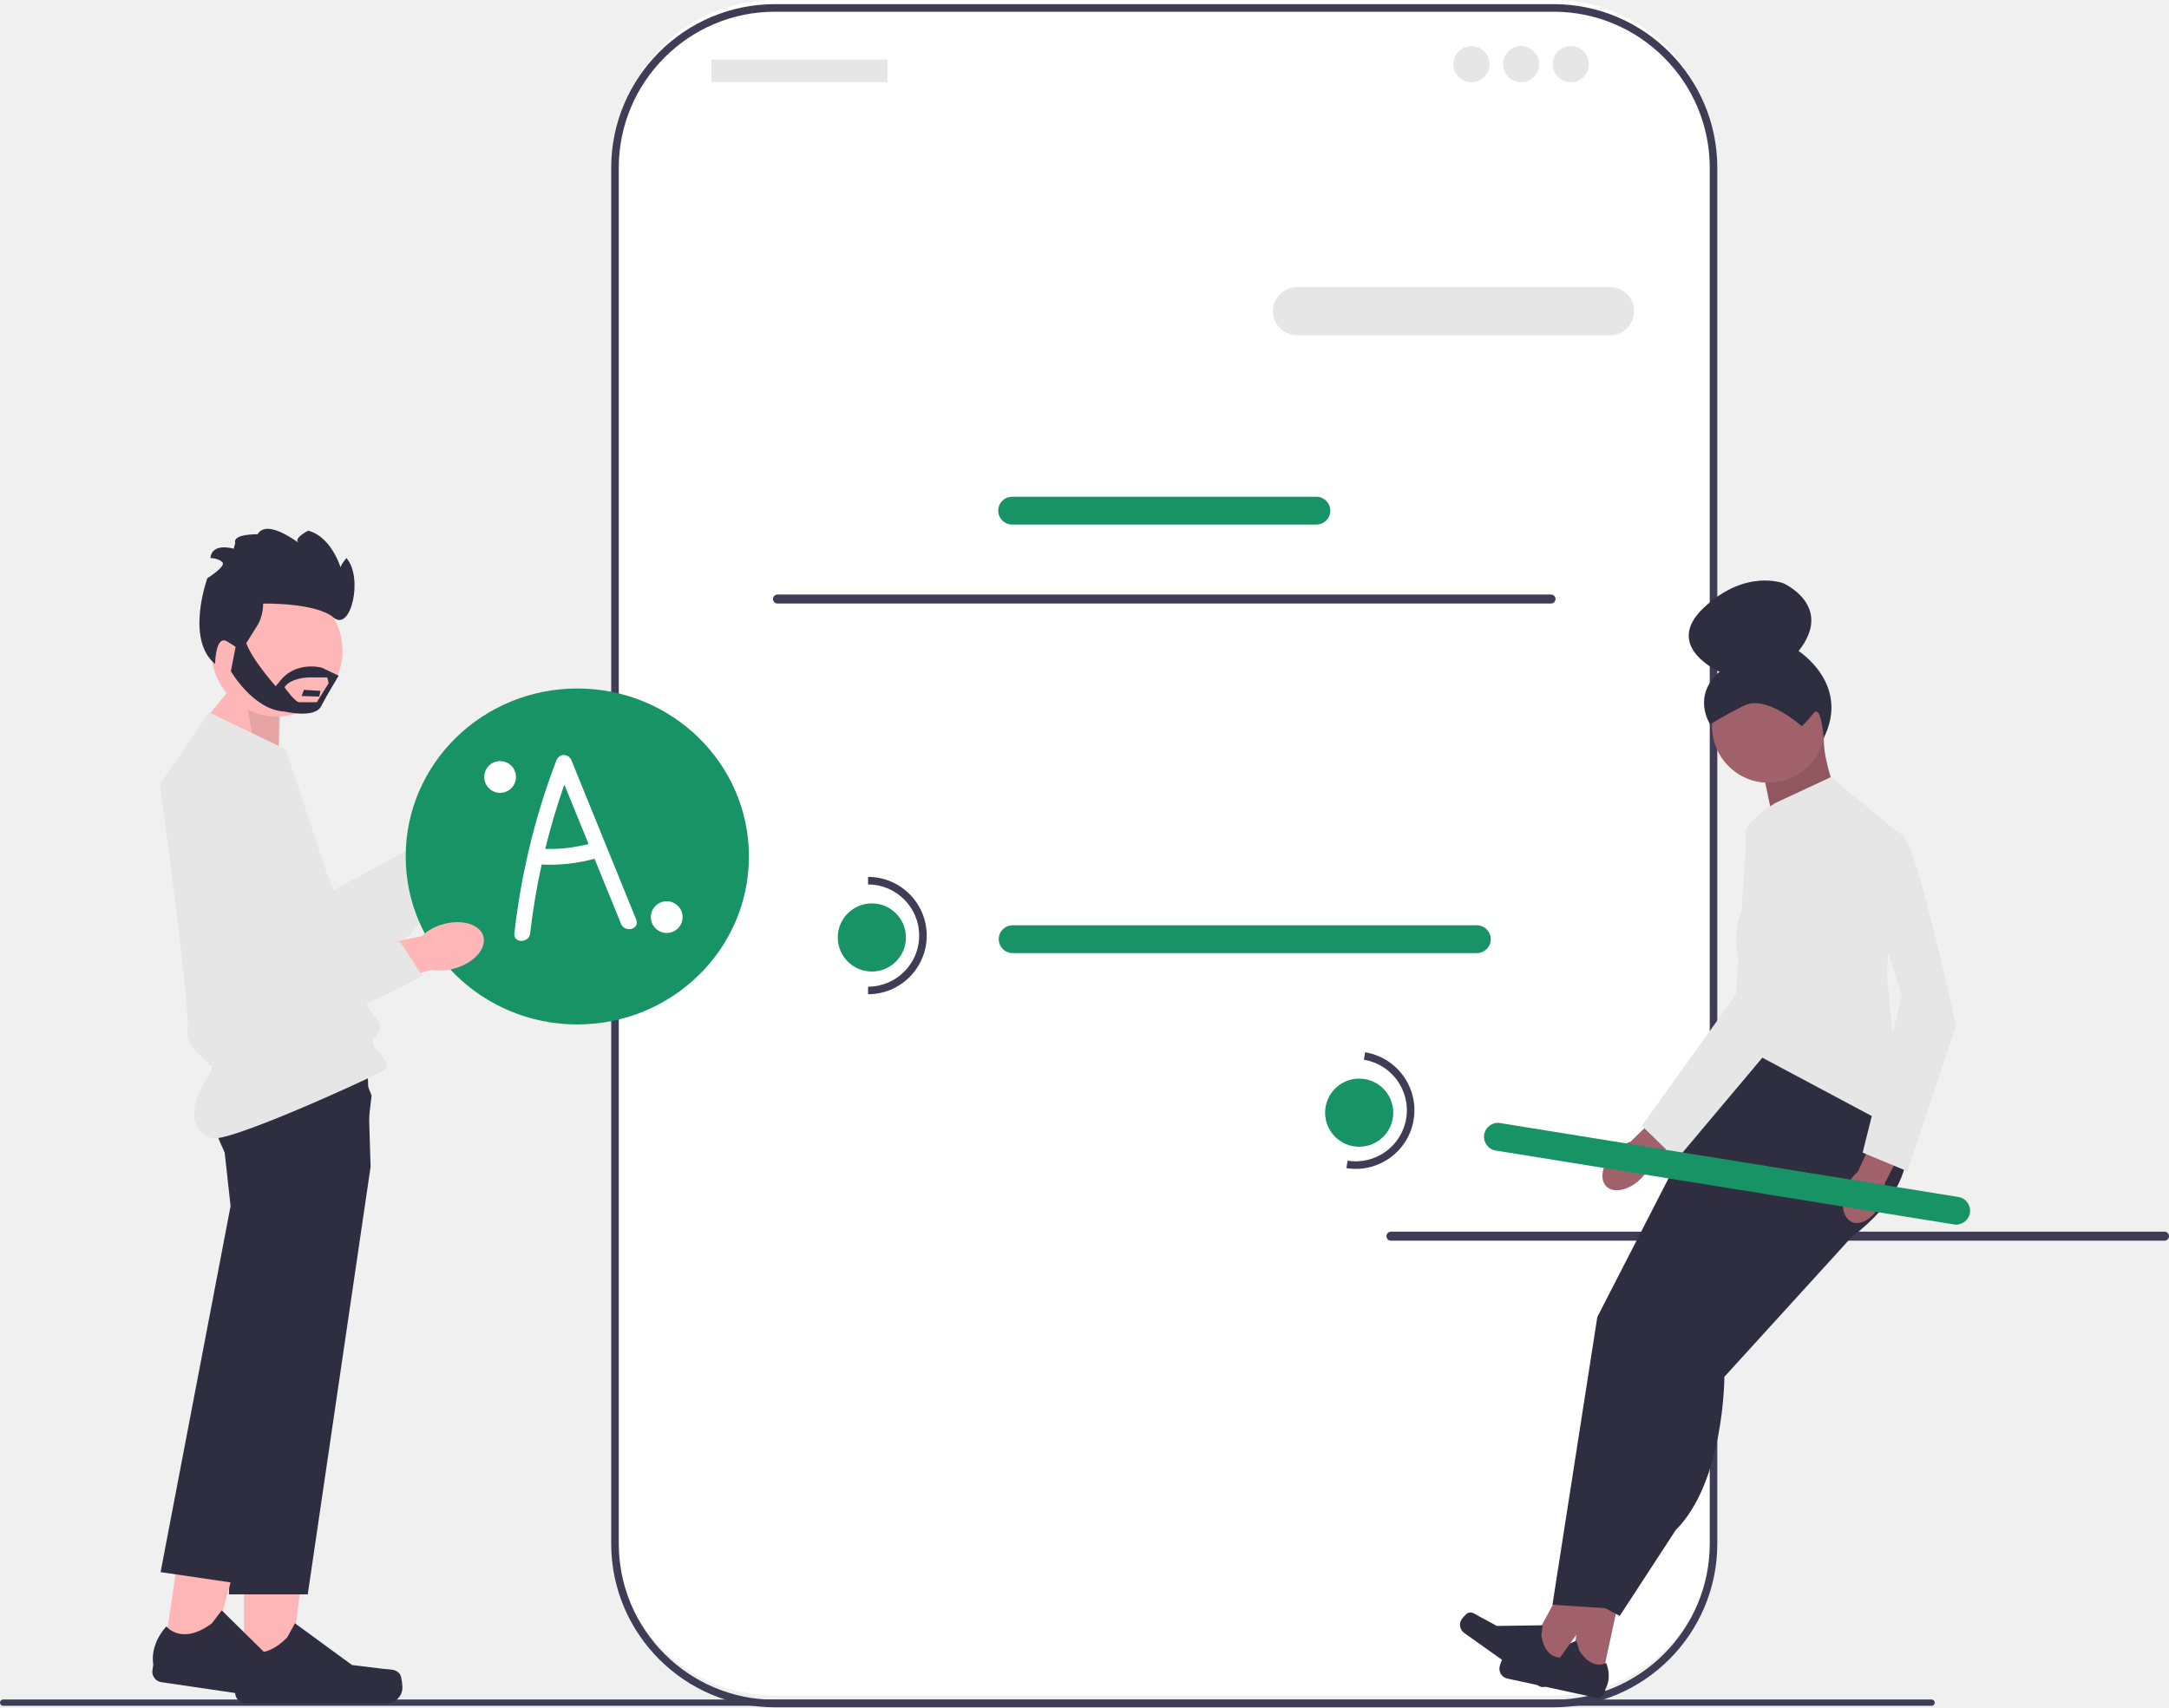
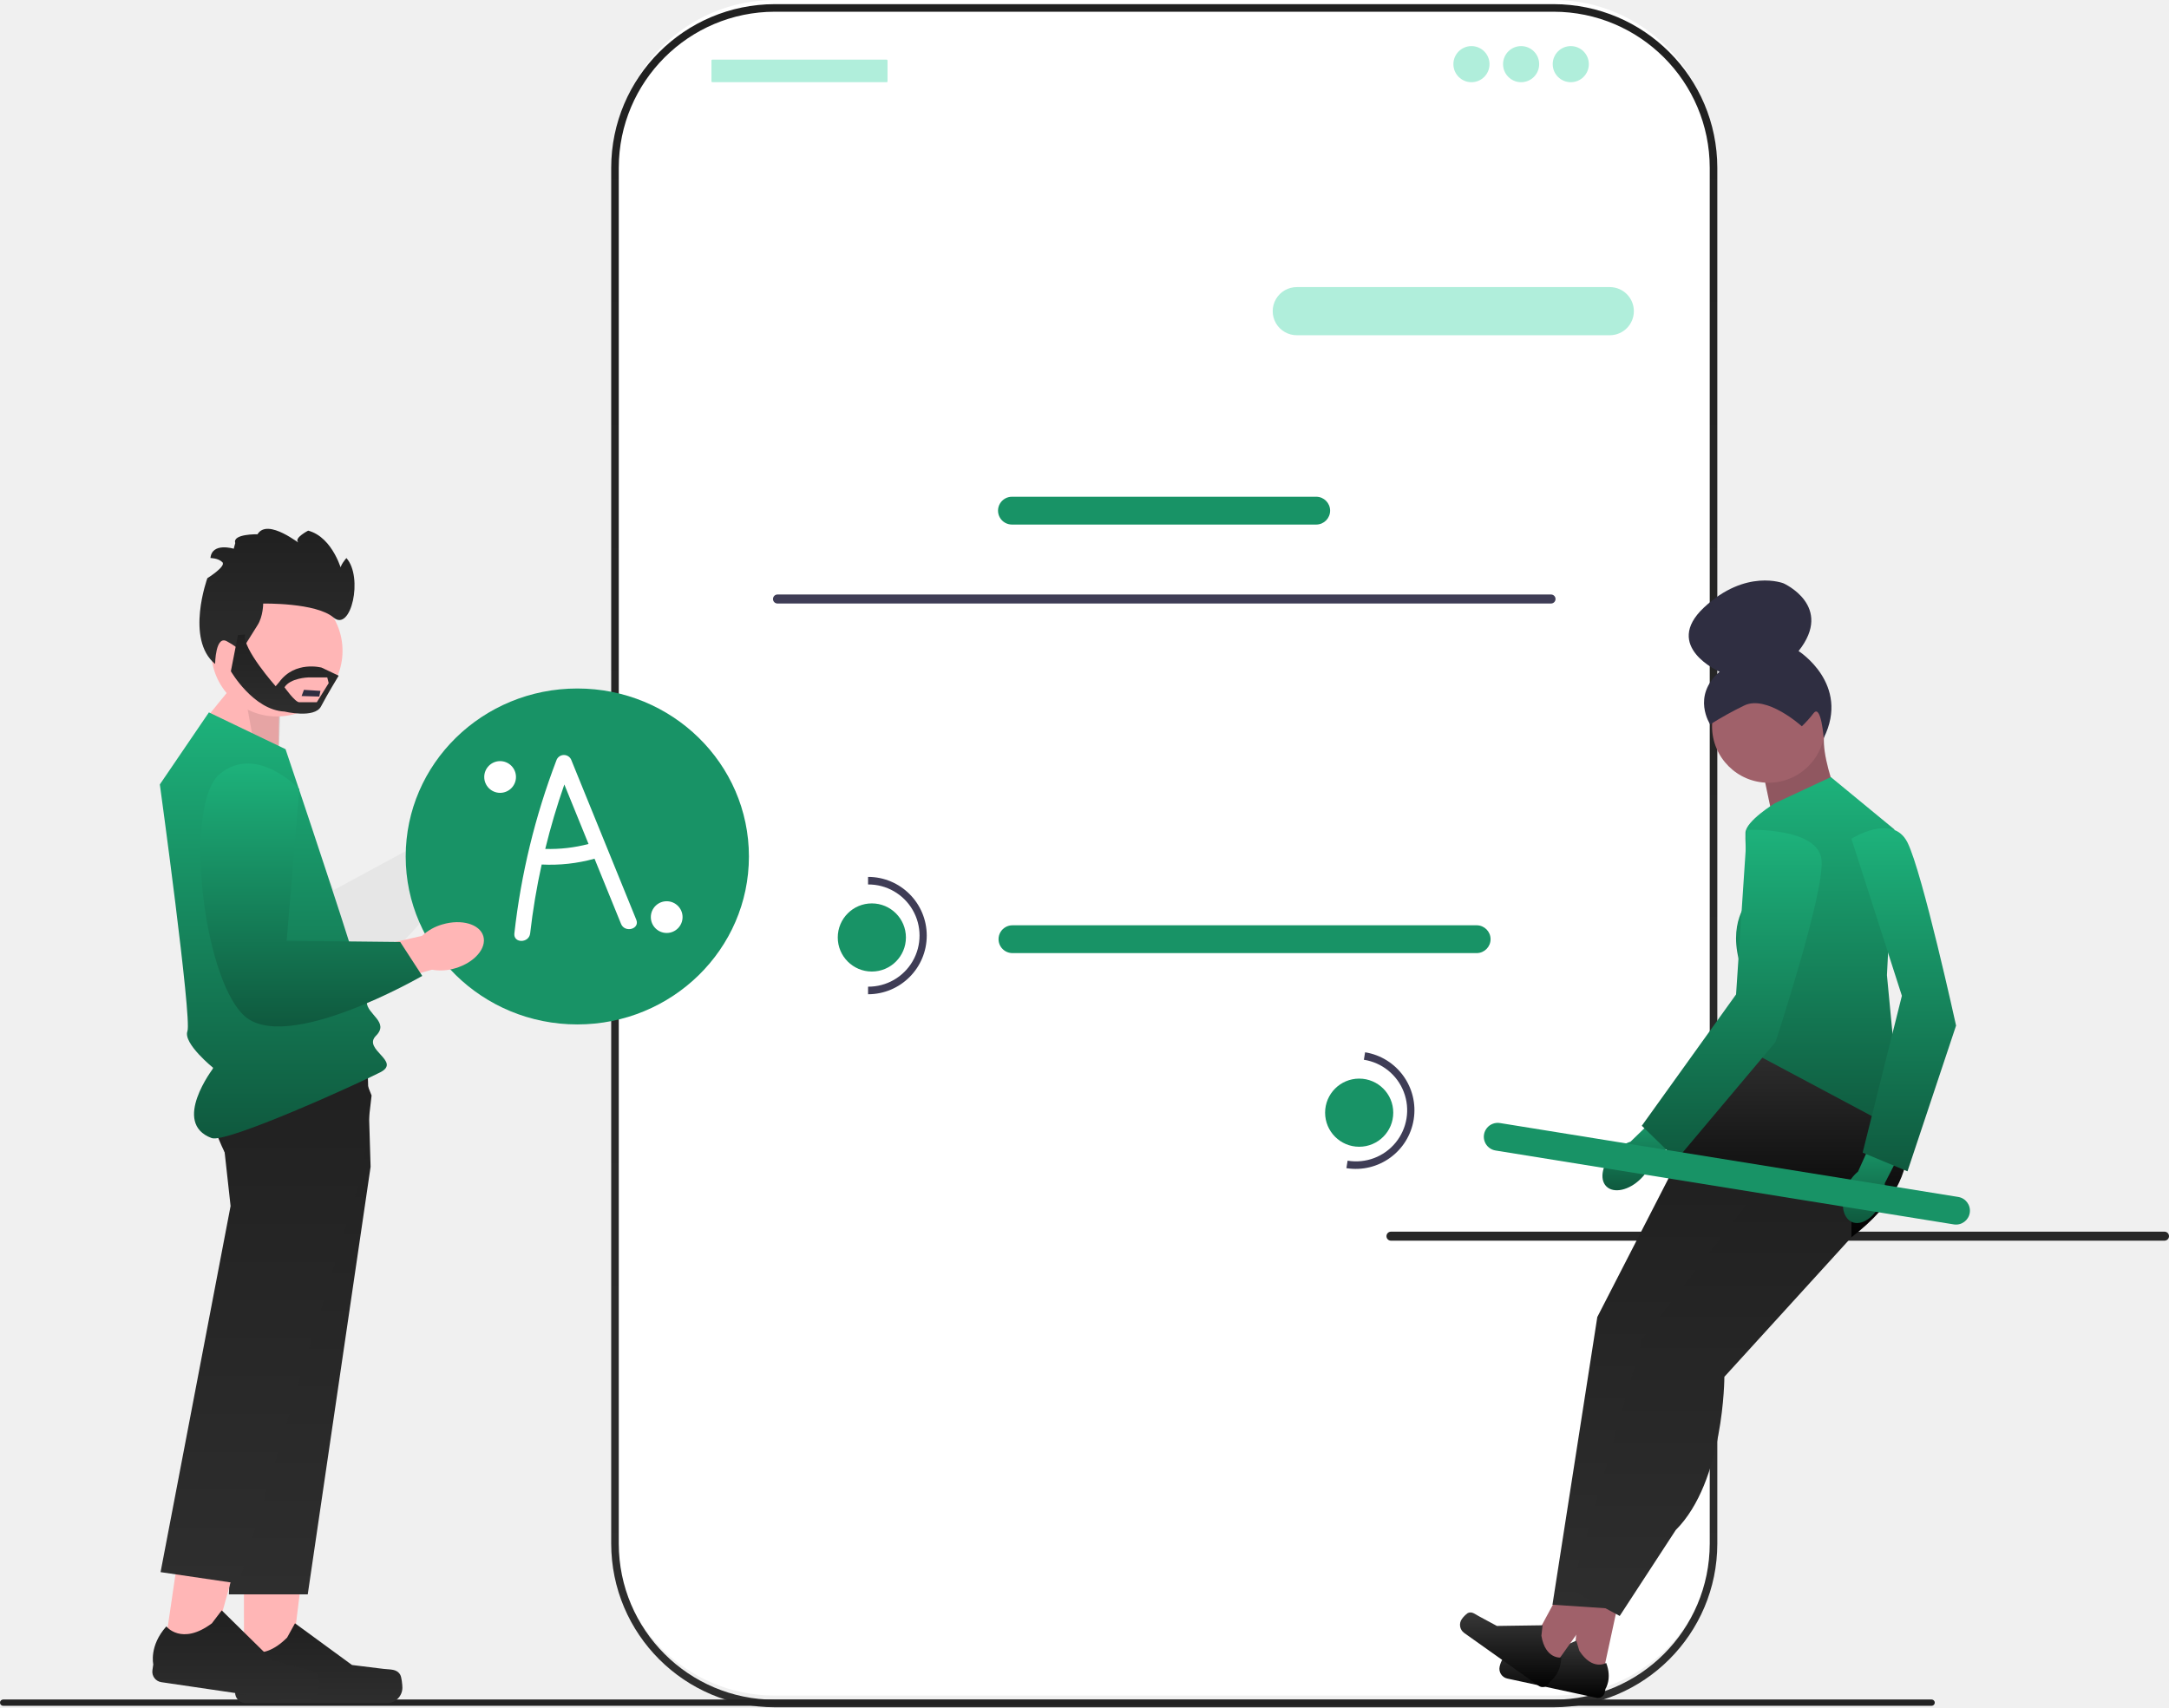
- <svg xmlns="http://www.w3.org/2000/svg" width="820.254" height="645.769" viewBox="0 0 820.254 645.769">
-   <g>
-     <path d="M215.144,291.444c-1.806,0-3.274,1.468-3.274,3.274v26.191c0,1.806,1.468,3.274,3.274,3.274s3.274-1.468,3.274-3.274v-26.191c0-1.806-1.468-3.274-3.274-3.274Z" fill="#3f3d56" />
-     <path d="M587.537,0H293.04c-33.396,0-60.469,27.073-60.469,60.469V580.869c0,33.396,27.073,60.469,60.469,60.469h294.498c33.396,0,60.469-27.073,60.469-60.469V60.469c0-33.396-27.073-60.469-60.469-60.469Z" fill="#fff" />
-     <path d="M587.538,645.769H293.04c-34.132,0-61.901-27.768-61.901-61.9V63.469c0-34.132,27.769-61.901,61.901-61.901h294.498c34.132,0,61.901,27.769,61.901,61.901V583.869c0,34.132-27.769,61.9-61.901,61.9ZM293.04,4.432c-32.553,0-59.037,26.484-59.037,59.037V583.869c0,32.553,26.484,59.037,59.037,59.037h294.498c32.553,0,59.037-26.483,59.037-59.037V63.469c0-32.553-26.484-59.037-59.037-59.037H293.04Z" fill="#3f3d56" />
-     <path d="M608.87,126.804h-118.372c-5.021,0-9.106-4.085-9.106-9.106s4.085-9.106,9.106-9.106h118.372c5.021,0,9.106,4.085,9.106,9.106s-4.085,9.106-9.106,9.106Z" fill="#e6e6e6" />
-     <path d="M497.821,198.41h-115.063c-2.901,0-5.261-2.36-5.261-5.261,0-2.901,2.36-5.26,5.261-5.26h115.063c2.901,0,5.26,2.359,5.26,5.26,0,2.901-2.359,5.261-5.26,5.261Z" fill="#189366" />
-     <rect x="269.054" y="22.557" width="66.581" height="8.536" rx=".31" ry=".31" fill="#e6e6e6" />
-     <circle cx="556.463" cy="24.264" r="6.829" fill="#e6e6e6" />
-     <circle cx="575.242" cy="24.264" r="6.829" fill="#e6e6e6" />
-     <circle cx="594.021" cy="24.264" r="6.829" fill="#e6e6e6" />
-     <path d="M292.323,226.571c0,.945,.759,1.704,1.704,1.704h292.523c.945,0,1.704-.759,1.704-1.704,0-.945-.759-1.704-1.704-1.704H294.027c-.945,0-1.704,.759-1.704,1.704Z" fill="#3f3d56" />
-     <path d="M524.323,467.571c0,.945,.759,1.704,1.704,1.704h292.523c.945,0,1.704-.759,1.704-1.704,0-.945-.759-1.704-1.704-1.704h-292.523c-.945,0-1.704,.759-1.704,1.704Z" fill="#3f3d56" />
-     <path d="M558.499,360.498h-175.548c-2.901-0-5.261-2.36-5.261-5.261,0-2.901,2.36-5.26,5.261-5.26h175.548c2.901,0,5.26,2.359,5.26,5.26,0,2.901-2.359,5.261-5.26,5.261Z" fill="#189366" />
-     <circle cx="329.706" cy="354.587" r="12.887" fill="#189366" />
-     <path d="M328.274,376.066v-2.864c10.659,0,19.331-8.672,19.331-19.331s-8.672-19.331-19.331-19.331v-2.864c12.238,0,22.194,9.956,22.194,22.194s-9.956,22.194-22.194,22.194Z" fill="#3f3d56" />
-     <path id="uuid-9e40be56-d004-4de8-84cd-e8041855938b-78" d="M174.781,302.615c5.257-5.35,12.278-6.974,15.682-3.628,3.404,3.346,1.901,10.394-3.358,15.745-2.072,2.166-4.632,3.805-7.467,4.779l-22.559,22.385-10.279-10.81,23.331-20.92c.925-2.852,2.519-5.441,4.65-7.551Z" fill="#ffb6b6" />
-     <path d="M102.633,284.137l23.653,52.473,37.77-20.445,13.517,7.174s-30.876,51.62-52.018,45.744c-21.141-5.876-58.682-59.158-51.918-75.602,6.764-16.444,28.995-9.343,28.995-9.343Z" fill="#e6e6e6" />
-     <path d="M0,644.013c0,.66,.53,1.19,1.19,1.19H730.48c.66,0,1.19-.53,1.19-1.19,0-.66-.53-1.19-1.19-1.19H1.19c-.66,0-1.19,.53-1.19,1.19Z" fill="#3f3d56" />
-     <ellipse cx="218.322" cy="323.947" rx="64.899" ry="63.532" fill="#189366" />
-     <g>
-       <polygon points="92.261 633.848 109.508 633.847 117.713 567.322 92.258 567.324 92.261 633.848" fill="#ffb6b6" />
-       <path d="M151.351,633.457h0c.537,.904,.82,3.824,.82,4.875h0c0,3.233-2.621,5.854-5.854,5.854h-53.412c-2.205,0-3.993-1.788-3.993-3.993v-2.224s-2.642-6.683,2.798-14.921c0,0,6.761,6.45,16.864-3.653l2.979-5.397,21.565,15.772,11.953,1.471c2.615,.322,4.934-.05,6.279,2.216h0Z" fill="#2f2e41" />
+ <svg xmlns="http://www.w3.org/2000/svg" id="customizations" width="820.254" height="645.77" viewBox="0 0 820.254 645.77">
+   <defs>
+     <linearGradient id="linear-gradient" x1="0.5" x2="0.5" y2="1" gradientUnits="objectBoundingBox">
+       <stop offset="0" stop-color="#202020" />
+       <stop offset="1" stop-color="#2e2e2e" />
+     </linearGradient>
+     <linearGradient id="linear-gradient-6" x1="0.5" x2="0.5" y2="1" gradientUnits="objectBoundingBox">
+       <stop offset="0" stop-color="#1db27b" />
+       <stop offset="1" stop-color="#0f593e" />
+     </linearGradient>
+     <linearGradient id="linear-gradient-10" x1="0.5" x2="0.5" y2="1" gradientUnits="objectBoundingBox">
+       <stop offset="0" stop-color="#383838" />
+       <stop offset="1" stop-color="#020202" />
+     </linearGradient>
+   </defs>
+   <g id="Group_14936" data-name="Group 14936">
+     <path id="Path_36522" data-name="Path 36522" d="M215.144,291.444a3.277,3.277,0,0,0-3.274,3.274v26.191a3.274,3.274,0,0,0,6.548,0V294.718A3.277,3.277,0,0,0,215.144,291.444Z" fill="#3f3d56" />
+     <path id="Path_36523" data-name="Path 36523" d="M587.537,0H293.04a60.469,60.469,0,0,0-60.469,60.469v520.4a60.469,60.469,0,0,0,60.469,60.469h294.5a60.469,60.469,0,0,0,60.469-60.469V60.469A60.469,60.469,0,0,0,587.538,0Z" fill="#fff" />
+     <path id="Path_36524" data-name="Path 36524" d="M587.538,645.769H293.04a61.971,61.971,0,0,1-61.9-61.9V63.469a61.971,61.971,0,0,1,61.9-61.9h294.5a61.972,61.972,0,0,1,61.9,61.9v520.4a61.971,61.971,0,0,1-61.9,61.9ZM293.04,4.432A59.1,59.1,0,0,0,234,63.469v520.4a59.1,59.1,0,0,0,59.037,59.036h294.5a59.1,59.1,0,0,0,59.037-59.036V63.469A59.1,59.1,0,0,0,587.538,4.432H293.04Z" fill="url(#linear-gradient)" />
+     <path id="Path_36525" data-name="Path 36525" d="M608.87,126.8H490.5a9.106,9.106,0,1,1,0-18.211H608.87a9.106,9.106,0,0,1,0,18.211Z" fill="#b0eedb" />
+     <path id="Path_36526" data-name="Path 36526" d="M497.821,198.41H382.758a5.261,5.261,0,1,1,0-10.521H497.821a5.261,5.261,0,0,1,0,10.521Z" fill="#189366" />
+     <rect id="Rectangle_13673" data-name="Rectangle 13673" width="66.581" height="8.536" rx="0.31" transform="translate(269.054 22.557)" fill="#b0eedb" />
+     <circle id="Ellipse_650" data-name="Ellipse 650" cx="6.829" cy="6.829" r="6.829" transform="translate(549.634 17.435)" fill="#b0eedb" />
+     <circle id="Ellipse_651" data-name="Ellipse 651" cx="6.829" cy="6.829" r="6.829" transform="translate(568.413 17.435)" fill="#b0eedb" />
+     <circle id="Ellipse_652" data-name="Ellipse 652" cx="6.829" cy="6.829" r="6.829" transform="translate(587.192 17.435)" fill="#b0eedb" />
+     <path id="Path_36527" data-name="Path 36527" d="M292.323,226.571a1.7,1.7,0,0,0,1.7,1.7H586.55a1.7,1.7,0,1,0,0-3.408H294.027a1.7,1.7,0,0,0-1.7,1.7Z" fill="#3f3d56" />
+     <path id="Path_36528" data-name="Path 36528" d="M524.323,467.571a1.7,1.7,0,0,0,1.7,1.7H818.55a1.7,1.7,0,0,0,0-3.408H526.027A1.7,1.7,0,0,0,524.323,467.571Z" fill="#272727" />
+     <path id="Path_36529" data-name="Path 36529" d="M558.5,360.5H382.951a5.261,5.261,0,1,1,0-10.521H558.5a5.261,5.261,0,0,1,0,10.521Z" fill="#189366" />
+     <circle id="Ellipse_653" data-name="Ellipse 653" cx="12.887" cy="12.887" r="12.887" transform="translate(316.819 341.7)" fill="#189366" />
+     <path id="Path_36530" data-name="Path 36530" d="M328.274,376.066V373.2a19.331,19.331,0,1,0,0-38.661v-2.864a22.194,22.194,0,1,1,0,44.389Z" fill="#3f3d56" />
+     <path id="uuid-9e40be56-d004-4de8-84cd-e8041855938b-78" d="M174.781,302.615c5.257-5.35,12.278-6.974,15.682-3.628s1.9,10.394-3.358,15.745a18.77,18.77,0,0,1-7.467,4.779L157.079,341.9,146.8,331.086l23.331-20.92a18.772,18.772,0,0,1,4.65-7.551Z" fill="#ffb6b6" />
+     <path id="Path_36531" data-name="Path 36531" d="M102.633,284.137l23.653,52.473,37.77-20.445,13.517,7.174s-30.876,51.62-52.018,45.744-58.682-59.158-51.918-75.6,29-9.343,29-9.343Z" fill="#e6e6e6" />
+     <path id="Path_36532" data-name="Path 36532" d="M0,644.013a1.186,1.186,0,0,0,1.19,1.19H730.48a1.19,1.19,0,0,0,0-2.38H1.19A1.187,1.187,0,0,0,0,644.013Z" fill="#222" />
+     <ellipse id="Ellipse_654" data-name="Ellipse 654" cx="64.899" cy="63.532" rx="64.899" ry="63.532" transform="translate(153.423 260.415)" fill="#189366" />
+     <g id="Group_14925" data-name="Group 14925">
+       <path id="Path_36533" data-name="Path 36533" d="M92.261,633.848l17.247,0,8.2-66.524-25.455,0Z" fill="#ffb6b6" />
+       <path id="Path_36534" data-name="Path 36534" d="M151.351,633.457h0c.537.9.82,3.823.82,4.875h0a5.854,5.854,0,0,1-5.854,5.854H92.906a3.993,3.993,0,0,1-3.993-3.993v-2.224s-2.642-6.683,2.8-14.921c0,0,6.761,6.45,16.864-3.653l2.979-5.4,21.565,15.772,11.953,1.471c2.615.322,4.934-.05,6.279,2.216h0Z" fill="url(#linear-gradient)" />
    </g>
-     <polygon points="105.312 287.504 105.661 264.242 91.316 255.3 75.717 274.38 105.312 287.504" fill="#ffb6b6" />
-     <polygon points="105.312 287.504 106.241 264.822 91.316 255.3 96.387 283.37 105.312 287.504" opacity=".1" />
-     <path d="M140.15,441.325l-23.766,161.722h-29.817l3.965-92.315,2.087-48.54-6.052-23.105s-2.759-5.136-5.084-11.361c-2.62-7.025-4.689-15.448-1.617-19.441,1.13-1.472,4.069-2.562,8.063-3.374,2.44-.498,5.281-.887,8.347-1.188,17.633-1.745,42.714-.655,42.714-.655l.638,21.041,.354,11.749,.168,5.466Z" fill="#2f2e41" />
-     <g>
-       <polygon points="61.88 625.939 78.944 628.446 96.738 563.822 71.553 560.122 61.88 625.939" fill="#ffb6b6" />
-       <path d="M120.399,634.147h0c.4,.973,.255,3.902,.102,4.943h0c-.47,3.198-3.444,5.41-6.643,4.94l-52.844-7.769c-2.182-.321-3.691-2.35-3.37-4.532l.323-2.2s-1.642-6.997,4.938-14.355c0,0,5.751,7.365,17.216-1.161l3.733-4.906,19.042,18.741,11.612,3.194c2.541,.699,4.889,.668,5.89,3.105l0,0Z" fill="#2f2e41" />
+     <path id="Path_36535" data-name="Path 36535" d="M105.312,287.5l.349-23.262L91.316,255.3l-15.6,19.08Z" fill="#ffb6b6" />
+     <path id="Path_36536" data-name="Path 36536" d="M105.312,287.5l.929-22.682L91.316,255.3l5.071,28.07Z" opacity="0.1" />
+     <path id="Path_36537" data-name="Path 36537" d="M140.15,441.325,116.384,603.047H86.567l3.965-92.315,2.087-48.54-6.052-23.1a103.193,103.193,0,0,1-5.084-11.361c-2.62-7.025-4.689-15.448-1.617-19.441,1.13-1.472,4.069-2.562,8.063-3.374a83.438,83.438,0,0,1,8.347-1.188c17.633-1.745,42.714-.655,42.714-.655l.638,21.041.354,11.75.168,5.466Z" fill="url(#linear-gradient)" />
+     <g id="Group_14926" data-name="Group 14926">
+       <path id="Path_36538" data-name="Path 36538" d="M61.88,625.939l17.064,2.507,17.794-64.624-25.184-3.7Z" fill="#ffb6b6" />
+       <path id="Path_36539" data-name="Path 36539" d="M120.4,634.147h0c.4.973.255,3.9.1,4.943h0a5.854,5.854,0,0,1-6.643,4.94l-52.844-7.769a3.993,3.993,0,0,1-3.37-4.532l.323-2.2s-1.642-7,4.938-14.355c0,0,5.751,7.365,17.216-1.161l3.733-4.906L102.9,627.847l11.612,3.194c2.541.7,4.889.668,5.89,3.105h0Z" fill="url(#linear-gradient)" />
    </g>
-     <path d="M140.524,414.354l-3.26,28.072-17.777,59.156-29.263,97.391-29.497-4.335,26.473-138.475-2.621-23.745s-.854-2.36-1.832-5.816c-1.942-6.836-4.378-17.968-1.698-23.647,.362-.772,.816-1.442,1.378-1.984,1.054-1.022,3.197-1.643,6.067-1.972,11.998-1.356,36.706,2.522,47.701,4.426l4.329,10.929Z" fill="#2f2e41" />
-     <path d="M78.997,269.459l28.982,13.912s30.721,91.005,30.721,95.642c0,4.637,8.695,7.535,3.478,12.752s9.71,9.635,1.667,13.802c-8.043,4.167-58.217,26.96-63.796,24.905-15.387-5.669,.652-26.5,.652-26.5,0,0-11.559-9.309-9.82-13.946,1.739-4.637-10.434-93.323-10.434-93.323l18.549-27.243Z" fill="#e6e6e6" />
-     <g>
-       <path id="uuid-73aedec7-8a7b-498d-9bbc-62d5085a8040-79" d="M167.309,349.648c7.193-2.125,14.12-.136,15.471,4.442,1.352,4.578-3.383,10.01-10.579,12.135-2.863,.888-5.897,1.078-8.848,.553l-30.59,8.619-3.739-14.441,30.553-6.964c2.193-2.045,4.844-3.534,7.731-4.344Z" fill="#ffb6b6" />
-       <path d="M113.204,298.469l-4.795,57.358,42.946,.462,8.335,12.834s-52.053,30.14-67.684,14.739c-15.63-15.401-22.585-80.207-8.688-91.3,13.897-11.093,29.885,5.907,29.885,5.907Z" fill="#e6e6e6" />
+     <path id="Path_36540" data-name="Path 36540" d="M140.524,414.354l-3.26,28.072-17.777,59.156L90.224,598.973l-29.5-4.335L87.2,456.163l-2.621-23.745s-.854-2.36-1.832-5.816c-1.942-6.836-4.378-17.969-1.7-23.647a6.638,6.638,0,0,1,1.378-1.984c1.054-1.022,3.2-1.643,6.067-1.972,12-1.356,36.706,2.522,47.7,4.426l4.329,10.929Z" fill="url(#linear-gradient)" />
+     <path id="Path_36541" data-name="Path 36541" d="M79,269.459l28.982,13.912s30.721,91,30.721,95.642,8.695,7.535,3.478,12.752,9.71,9.635,1.667,13.8-58.217,26.961-63.8,24.9c-15.387-5.669.652-26.5.652-26.5s-11.559-9.309-9.82-13.946S60.448,296.7,60.448,296.7L79,269.459Z" fill="url(#linear-gradient-6)" />
+     <g id="Group_14927" data-name="Group 14927">
+       <path id="uuid-73aedec7-8a7b-498d-9bbc-62d5085a8040-79" d="M167.309,349.648c7.193-2.125,14.12-.136,15.471,4.442S179.4,364.1,172.2,366.224a18.77,18.77,0,0,1-8.848.553l-30.59,8.619-3.739-14.441,30.553-6.964a18.772,18.772,0,0,1,7.731-4.344Z" fill="#ffb6b6" />
+       <path id="Path_36542" data-name="Path 36542" d="M113.2,298.469l-4.795,57.358,42.946.462,8.335,12.834s-52.053,30.14-67.684,14.739-22.585-80.207-8.688-91.3,29.885,5.907,29.885,5.907Z" fill="url(#linear-gradient-6)" />
    </g>
-     <g>
-       <circle cx="104.708" cy="246.163" r="24.828" fill="#ffb6b6" />
-       <path d="M91.317,246.261s3.91-6.451,6.06-9.775c2.15-3.323,2.15-8.192,2.15-8.192,0,0,19.94-.409,26.587,5.26s11.339-15.248,4.887-22.482c0,0-2.737,3.128-2.15,4.301l.586,1.173s-3.323-13.294-12.903-15.835c0,0-5.329,2.752-3.837,4.309,1.491,1.556-11.411-9.391-15.321-2.94,0,0-9.579-.195-8.406,3.323l-.586,2.15s-8.211-2.541-8.797,3.519c0,0,2.932,0,4.496,1.564,1.564,1.564-5.669,6.06-5.669,6.06,0,0-8.406,23.068,2.932,32.452,0,0,.098-11.241,4.594-8.504s5.376,3.617,5.376,3.617Z" fill="#2f2e41" />
-       <g>
-         <polygon points="114.944 260.923 114.052 263.269 120.738 263.464 121.184 261.314 114.944 260.923" fill="#2f2e41" />
-         <path d="M121.63,252.517s-10.029-2.737-16.046,5.474l-1.337,1.564s-12.703-14.271-11.589-19.549l-2.674,.195-2.674,13.685s8.469,14.662,20.28,15.248c0,0,11.366,2.737,13.817-1.955,2.451-4.692,6.672-11.61,6.672-11.61l-6.449-3.052Zm-1.824,13.098h-6.645c-1.56,0-5.572-5.669-5.572-5.669,2.229-3.519,8.914-3.714,8.914-3.714h7.261l.54,2.15-4.498,7.233Z" fill="#2f2e41" />
+     <g id="Group_14929" data-name="Group 14929">
+       <circle id="Ellipse_655" data-name="Ellipse 655" cx="24.828" cy="24.828" r="24.828" transform="translate(79.88 221.335)" fill="#ffb6b6" />
+       <path id="Path_36543" data-name="Path 36543" d="M91.317,246.261s3.91-6.451,6.06-9.775,2.15-8.192,2.15-8.192,19.94-.409,26.587,5.26,11.339-15.249,4.887-22.482c0,0-2.737,3.128-2.15,4.3l.586,1.173s-3.323-13.294-12.9-15.835c0,0-5.329,2.752-3.837,4.309s-11.411-9.391-15.321-2.94c0,0-9.579-.2-8.406,3.323l-.586,2.15s-8.211-2.541-8.8,3.519c0,0,2.932,0,4.5,1.564s-5.669,6.06-5.669,6.06-8.406,23.068,2.932,32.452c0,0,.1-11.241,4.594-8.5a36.971,36.971,0,0,1,5.376,3.617Z" fill="url(#linear-gradient)" />
+       <g id="Group_14928" data-name="Group 14928">
+         <path id="Path_36544" data-name="Path 36544" d="M114.944,260.923l-.892,2.346,6.686.195.446-2.15Z" fill="#2f2e41" />
+         <path id="Path_36545" data-name="Path 36545" d="M121.63,252.517s-10.029-2.737-16.046,5.474l-1.337,1.564s-12.7-14.271-11.589-19.549l-2.674.2-2.674,13.684s8.469,14.662,20.28,15.249c0,0,11.366,2.737,13.817-1.955s6.672-11.61,6.672-11.61l-6.449-3.052Zm-1.824,13.1h-6.645c-1.56,0-5.572-5.669-5.572-5.669,2.229-3.519,8.914-3.714,8.914-3.714h7.261l.54,2.15-4.5,7.233Z" fill="url(#linear-gradient)" />
      </g>
    </g>
-     <g>
-       <polygon points="605.599 635.737 594.698 633.381 598.597 590.213 614.686 593.69 605.599 635.737" fill="#a0616a" />
-       <path d="M568.303,627.421h0c-.463,.498-1.041,2.305-1.184,2.969h0c-.441,2.043,.857,4.058,2.901,4.499l33.76,7.294c1.394,.301,2.768-.585,3.069-1.979l.304-1.406s2.583-3.864,.269-9.813c0,0-5.154,3.154-10.16-4.612l-1.146-3.818-15.785,7.024-7.756-.702c-1.697-.154-3.112-.705-4.271,.543l-0-0Z" fill="#2f2e41" />
+     <g id="Group_14930" data-name="Group 14930">
+       <path id="Path_36546" data-name="Path 36546" d="M605.6,635.737l-10.9-2.356,3.9-43.168,16.089,3.477Z" fill="#a0616a" />
+       <path id="Path_36547" data-name="Path 36547" d="M568.3,627.421h0a9.576,9.576,0,0,0-1.184,2.969h0a3.785,3.785,0,0,0,2.9,4.5l33.76,7.294a2.582,2.582,0,0,0,3.069-1.979l.3-1.406s2.583-3.864.269-9.813c0,0-5.154,3.154-10.16-4.612l-1.146-3.818-15.785,7.024-7.756-.7c-1.7-.154-3.112-.705-4.271.543h0Z" fill="url(#linear-gradient-10)" />
    </g>
-     <g>
-       <polygon points="586.1 632.435 577.006 625.979 597.576 587.827 610.999 597.355 586.1 632.435" fill="#a0616a" />
-       <path d="M555.086,610.114h0c-.622,.276-1.864,1.709-2.257,2.264h0c-1.21,1.705-.809,4.068,.896,5.278l28.166,19.989c1.163,.825,2.775,.552,3.6-.611l.832-1.173s3.895-2.536,4.109-8.916c0,0-5.979,.871-7.526-8.237l.449-3.961-17.275,.246-6.854-3.698c-1.5-.809-2.583-1.873-4.14-1.181l-0-0Z" fill="#2f2e41" />
+     <g id="Group_14931" data-name="Group 14931">
+       <path id="Path_36548" data-name="Path 36548" d="M586.1,632.435l-9.094-6.456,20.57-38.152L611,597.355Z" fill="#a0616a" />
+       <path id="Path_36549" data-name="Path 36549" d="M555.086,610.114h0a9.576,9.576,0,0,0-2.257,2.264h0a3.785,3.785,0,0,0,.9,5.278l28.167,19.989a2.582,2.582,0,0,0,3.6-.611l.832-1.173s3.895-2.536,4.109-8.916c0,0-5.979.871-7.526-8.237l.449-3.961-17.275.246-6.854-3.7c-1.5-.809-2.583-1.873-4.14-1.182h0Z" fill="url(#linear-gradient-10)" />
    </g>
-     <path d="M717.117,419.008s16.959,23.058-16.959,48.981l-69.251-22.128,24.732-51.585,21.906-12.013,39.572,36.745Z" fill="#2f2e41" />
-     <polyline points="630.907 445.86 604.055 498.151 587.095 606.974 608.294 608.387 629.494 505.218 666.945 449.393 640.8 437.38" fill="#2f2e41" />
-     <path d="M700.158,451.563v16.425l-48.051,52.775s0,39.572-18.373,57.944l-21.199,32.505-18.373-9.893,26.852-94.69,48.051-62.184,31.092,7.116Z" fill="#2f2e41" />
-     <path d="M666.011,288.723l7.287,34.511,27.781-6.789s-13.733-28.562-11-39.877l-24.068,12.155Z" fill="#a0616a" />
-     <path d="M666.011,288.723l7.287,34.511,27.781-6.789s-13.733-28.562-11-39.877l-24.068,12.155Z" opacity=".1" />
-     <path d="M692.385,293.933l-21.199,9.893s-10.906,6.666-11.106,11.106c-.2,4.44,1.213,25.639,1.213,25.639,0,0-8.48,8.48-2.827,25.439l-2.827,28.266,63.598,33.919-5.653-59.358,2.827-55.118-24.026-19.786Z" fill="#e6e6e6" />
-     <g>
-       <path id="uuid-8e851e4b-a66f-4616-8a31-24a5e3f3093d-80" d="M711.413,454.766c-2.482,5.695-7.432,9.03-11.056,7.45-3.624-1.58-4.549-7.477-2.065-13.174,.961-2.289,2.456-4.315,4.36-5.908l10.821-23.997,11.153,5.318-11.852,23.092c.129,2.48-.337,4.955-1.361,7.218Z" fill="#a0616a" />
-       <path d="M700.158,317.252s15.546-9.893,21.199,1.413c5.653,11.306,18.373,69.251,18.373,69.251l-18.373,55.118-16.959-7.066,14.839-59.319-19.079-59.397Z" fill="#e6e6e6" />
+     <path id="Path_36550" data-name="Path 36550" d="M717.117,419.008s16.959,23.058-16.959,48.981L630.907,445.86l24.732-51.585,21.906-12.013,39.572,36.745Z" fill="url(#linear-gradient-10)" />
+     <path id="Path_36551" data-name="Path 36551" d="M630.907,445.86l-26.852,52.291-16.96,108.823,21.2,1.413,21.2-103.169,37.451-55.825L640.8,437.38" fill="url(#linear-gradient)" />
+     <path id="Path_36552" data-name="Path 36552" d="M700.158,451.563v16.425l-48.052,52.775s0,39.572-18.373,57.944l-21.2,32.505-18.373-9.893,26.852-94.69,48.052-62.184,31.092,7.116Z" fill="url(#linear-gradient)" />
+     <path id="Path_36553" data-name="Path 36553" d="M666.011,288.723l7.287,34.511,27.781-6.789s-13.732-28.562-11-39.877Z" fill="#a0616a" />
+     <path id="Path_36554" data-name="Path 36554" d="M666.011,288.723l7.287,34.511,27.781-6.789s-13.732-28.562-11-39.877Z" opacity="0.1" />
+     <path id="Path_36555" data-name="Path 36555" d="M692.385,293.933l-21.2,9.893s-10.906,6.666-11.106,11.106,1.213,25.639,1.213,25.639-8.48,8.48-2.827,25.439l-2.827,28.266,63.6,33.919-5.653-59.358,2.827-55.118-24.026-19.786Z" fill="url(#linear-gradient-6)" />
+     <g id="Group_14932" data-name="Group 14932">
+       <path id="uuid-8e851e4b-a66f-4616-8a31-24a5e3f3093d-80" d="M711.414,454.766c-2.482,5.695-7.432,9.03-11.057,7.45s-4.549-7.477-2.065-13.174a15.547,15.547,0,0,1,4.36-5.908l10.821-24,11.153,5.318-11.852,23.092a15.548,15.548,0,0,1-1.361,7.218Z" fill="url(#linear-gradient-6)" />
+       <path id="Path_36556" data-name="Path 36556" d="M700.158,317.252s15.546-9.893,21.2,1.413,18.373,69.251,18.373,69.251l-18.373,55.118L704.4,435.967l14.839-59.319-19.079-59.4Z" fill="url(#linear-gradient-6)" />
    </g>
-     <g>
-       <path id="uuid-35301953-803a-439b-9845-5bf97a98fdf5-81" d="M620.481,445.869c-4.406,4.38-10.237,5.657-13.024,2.853-2.787-2.804-1.474-8.627,2.933-13.008,1.737-1.774,3.873-3.107,6.23-3.886l18.901-18.322,8.409,9.053-19.526,17.101c-.793,2.353-2.139,4.482-3.924,6.209Z" fill="#a0616a" />
-       <path d="M660.677,313.88s27.103-1.108,28.194,11.485c1.09,12.594-17.438,68.787-17.438,68.787l-37.386,44.473-13.163-12.817,35.649-49.68,4.145-62.248Z" fill="#e6e6e6" />
+     <g id="Group_14933" data-name="Group 14933">
+       <path id="uuid-35301953-803a-439b-9845-5bf97a98fdf5-81" d="M620.481,445.869c-4.406,4.38-10.237,5.657-13.023,2.853s-1.474-8.627,2.933-13.008a15.547,15.547,0,0,1,6.23-3.886l18.9-18.322,8.409,9.053-19.526,17.1a15.548,15.548,0,0,1-3.924,6.209Z" fill="url(#linear-gradient-6)" />
+       <path id="Path_36557" data-name="Path 36557" d="M660.677,313.88s27.1-1.108,28.194,11.485-17.438,68.787-17.438,68.787l-37.386,44.473-13.163-12.817,35.649-49.68,4.145-62.248Z" fill="url(#linear-gradient-6)" />
    </g>
-     <g>
-       <path d="M738.935,463.127l-173.308-27.953c-2.864-.462-4.818-3.168-4.356-6.032,.462-2.864,3.168-4.817,6.032-4.355l173.308,27.953c2.864,.462,4.817,3.167,4.355,6.031-.462,2.864-3.167,4.818-6.031,4.356Z" fill="#189366" />
-       <circle cx="514.003" cy="420.86" r="12.887" fill="#189366" />
-       <path d="M509.169,441.837l.456-2.827c10.523,1.697,20.465-5.482,22.162-16.006,1.697-10.523-5.483-20.465-16.006-22.162l.456-2.827c12.082,1.949,20.326,13.363,18.377,25.445-1.949,12.082-13.363,20.326-25.445,18.377Z" fill="#3f3d56" />
+     <g id="Group_14934" data-name="Group 14934">
+       <path id="Path_36558" data-name="Path 36558" d="M738.935,463.127,565.627,435.174a5.261,5.261,0,1,1,1.675-10.387L740.61,452.74a5.261,5.261,0,0,1-1.675,10.387Z" fill="#189366" />
+       <circle id="Ellipse_656" data-name="Ellipse 656" cx="12.887" cy="12.887" r="12.887" transform="translate(501.116 407.973)" fill="#189366" />
+       <path id="Path_36559" data-name="Path 36559" d="M509.169,441.837l.456-2.827a19.331,19.331,0,1,0,6.156-38.168l.456-2.827a22.194,22.194,0,0,1-7.068,43.823Z" fill="#3f3d56" />
    </g>
-     <g>
-       <circle cx="668.79" cy="274.714" r="21.344" fill="#a0616a" />
-       <path d="M681.404,274.714s-13.325-12.095-21.862-7.826c-8.538,4.269-12.806,7.115-12.806,7.115,0,0-7.115-10.672,3.557-19.921,0,0-21.722-9.49-5.881-24.311,15.841-14.82,30.071-9.129,30.071-9.129,0,0,19.21,8.538,5.692,25.613,0,0,19.693,12.49,9.491,32.925,0,0-.953-13.004-3.799-9.446s-4.462,4.98-4.462,4.98Z" fill="#2f2e41" />
+     <g id="Group_14935" data-name="Group 14935">
+       <circle id="Ellipse_657" data-name="Ellipse 657" cx="21.344" cy="21.344" r="21.344" transform="translate(647.446 253.37)" fill="#a0616a" />
+       <path id="Path_36560" data-name="Path 36560" d="M681.4,274.714s-13.325-12.1-21.862-7.826A131.55,131.55,0,0,0,646.735,274s-7.115-10.672,3.557-19.921c0,0-21.722-9.49-5.881-24.311s30.071-9.129,30.071-9.129,19.21,8.538,5.692,25.613c0,0,19.693,12.49,9.491,32.925,0,0-.953-13-3.8-9.446a43.458,43.458,0,0,1-4.462,4.98Z" fill="#2f2e41" />
    </g>
-     <path d="M240.62,347.867c-8.159-20.061-16.319-40.123-24.479-60.184-1.127-2.771-4.657-2.869-5.757,0-8.062,21.033-13.33,42.979-15.863,65.356-.431,3.811,5.542,3.781,5.97,0,.991-8.757,2.463-17.448,4.352-26.046,6.724,.353,13.502-.402,19.991-2.198,3.343,8.22,6.686,16.439,10.029,24.658,1.429,3.512,7.206,1.976,5.757-1.587Zm-34.423-26.776c2.011-8.231,4.422-16.365,7.219-24.368l9.15,22.497c-5.359,1.407-10.841,2.032-16.369,1.871Z" fill="#fff" />
+     <path id="Path_36561" data-name="Path 36561" d="M240.62,347.867l-24.479-60.184a3.016,3.016,0,0,0-5.757,0,266.022,266.022,0,0,0-15.863,65.356c-.431,3.811,5.542,3.781,5.97,0a255.138,255.138,0,0,1,4.352-26.046,62.77,62.77,0,0,0,19.991-2.2l10.029,24.658c1.429,3.512,7.206,1.976,5.757-1.587ZM206.2,321.091q3.016-12.347,7.219-24.368l9.15,22.5a57.658,57.658,0,0,1-16.369,1.871Z" fill="#fff" />
  </g>
-   <circle cx="252.127" cy="346.885" r="6" fill="#fff" />
-   <circle cx="189.127" cy="293.885" r="6" fill="#fff" />
+   <circle id="Ellipse_658" data-name="Ellipse 658" cx="6" cy="6" r="6" transform="translate(246.127 340.885)" fill="#fff" />
+   <circle id="Ellipse_659" data-name="Ellipse 659" cx="6" cy="6" r="6" transform="translate(183.127 287.885)" fill="#fff" />
</svg>
